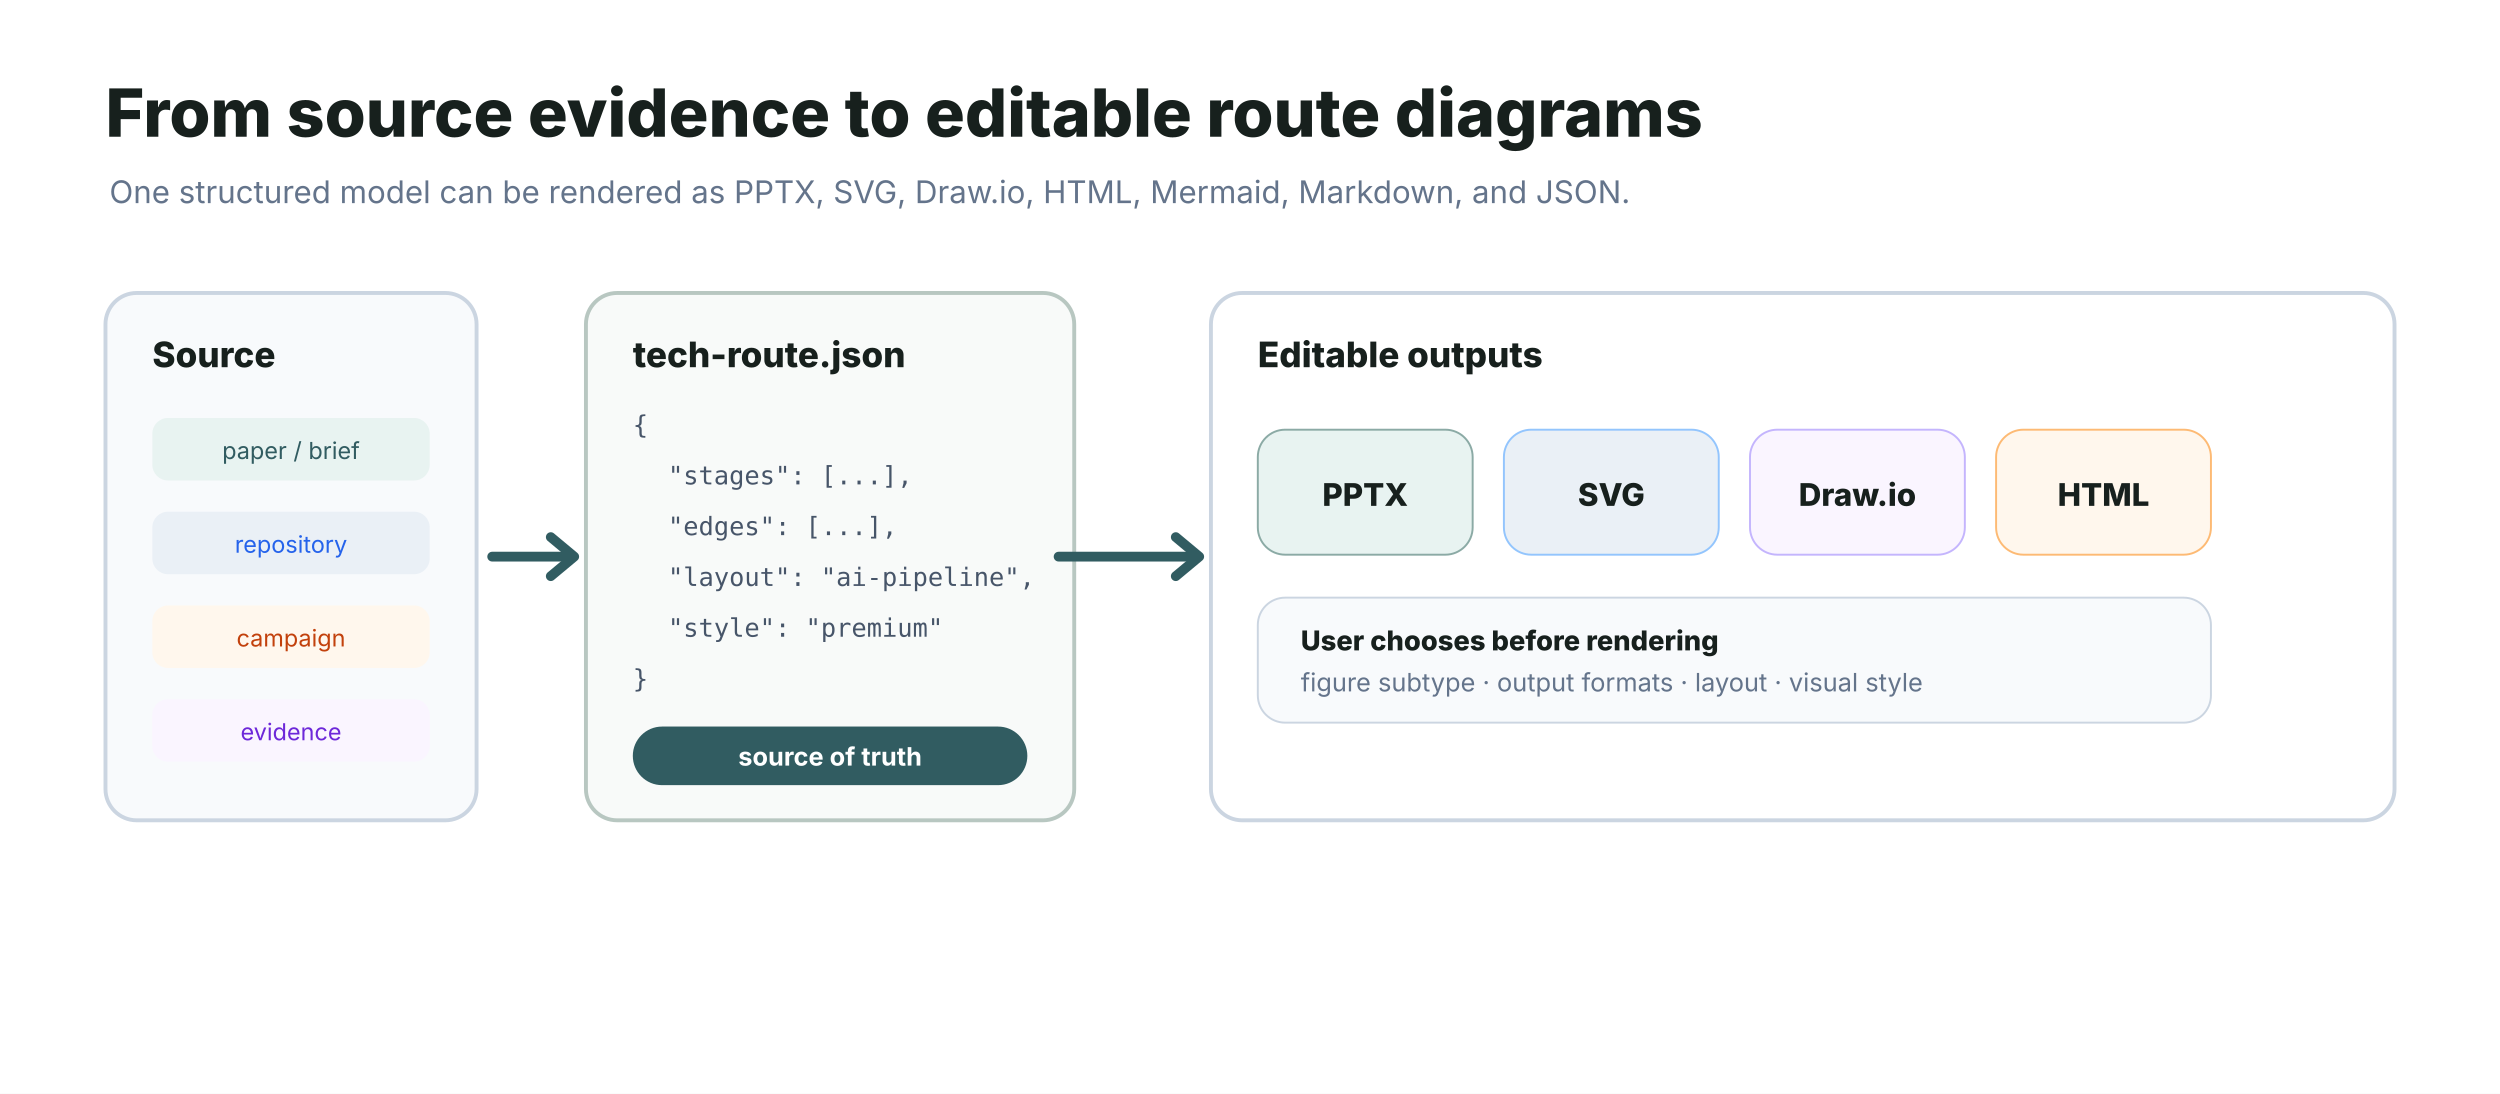
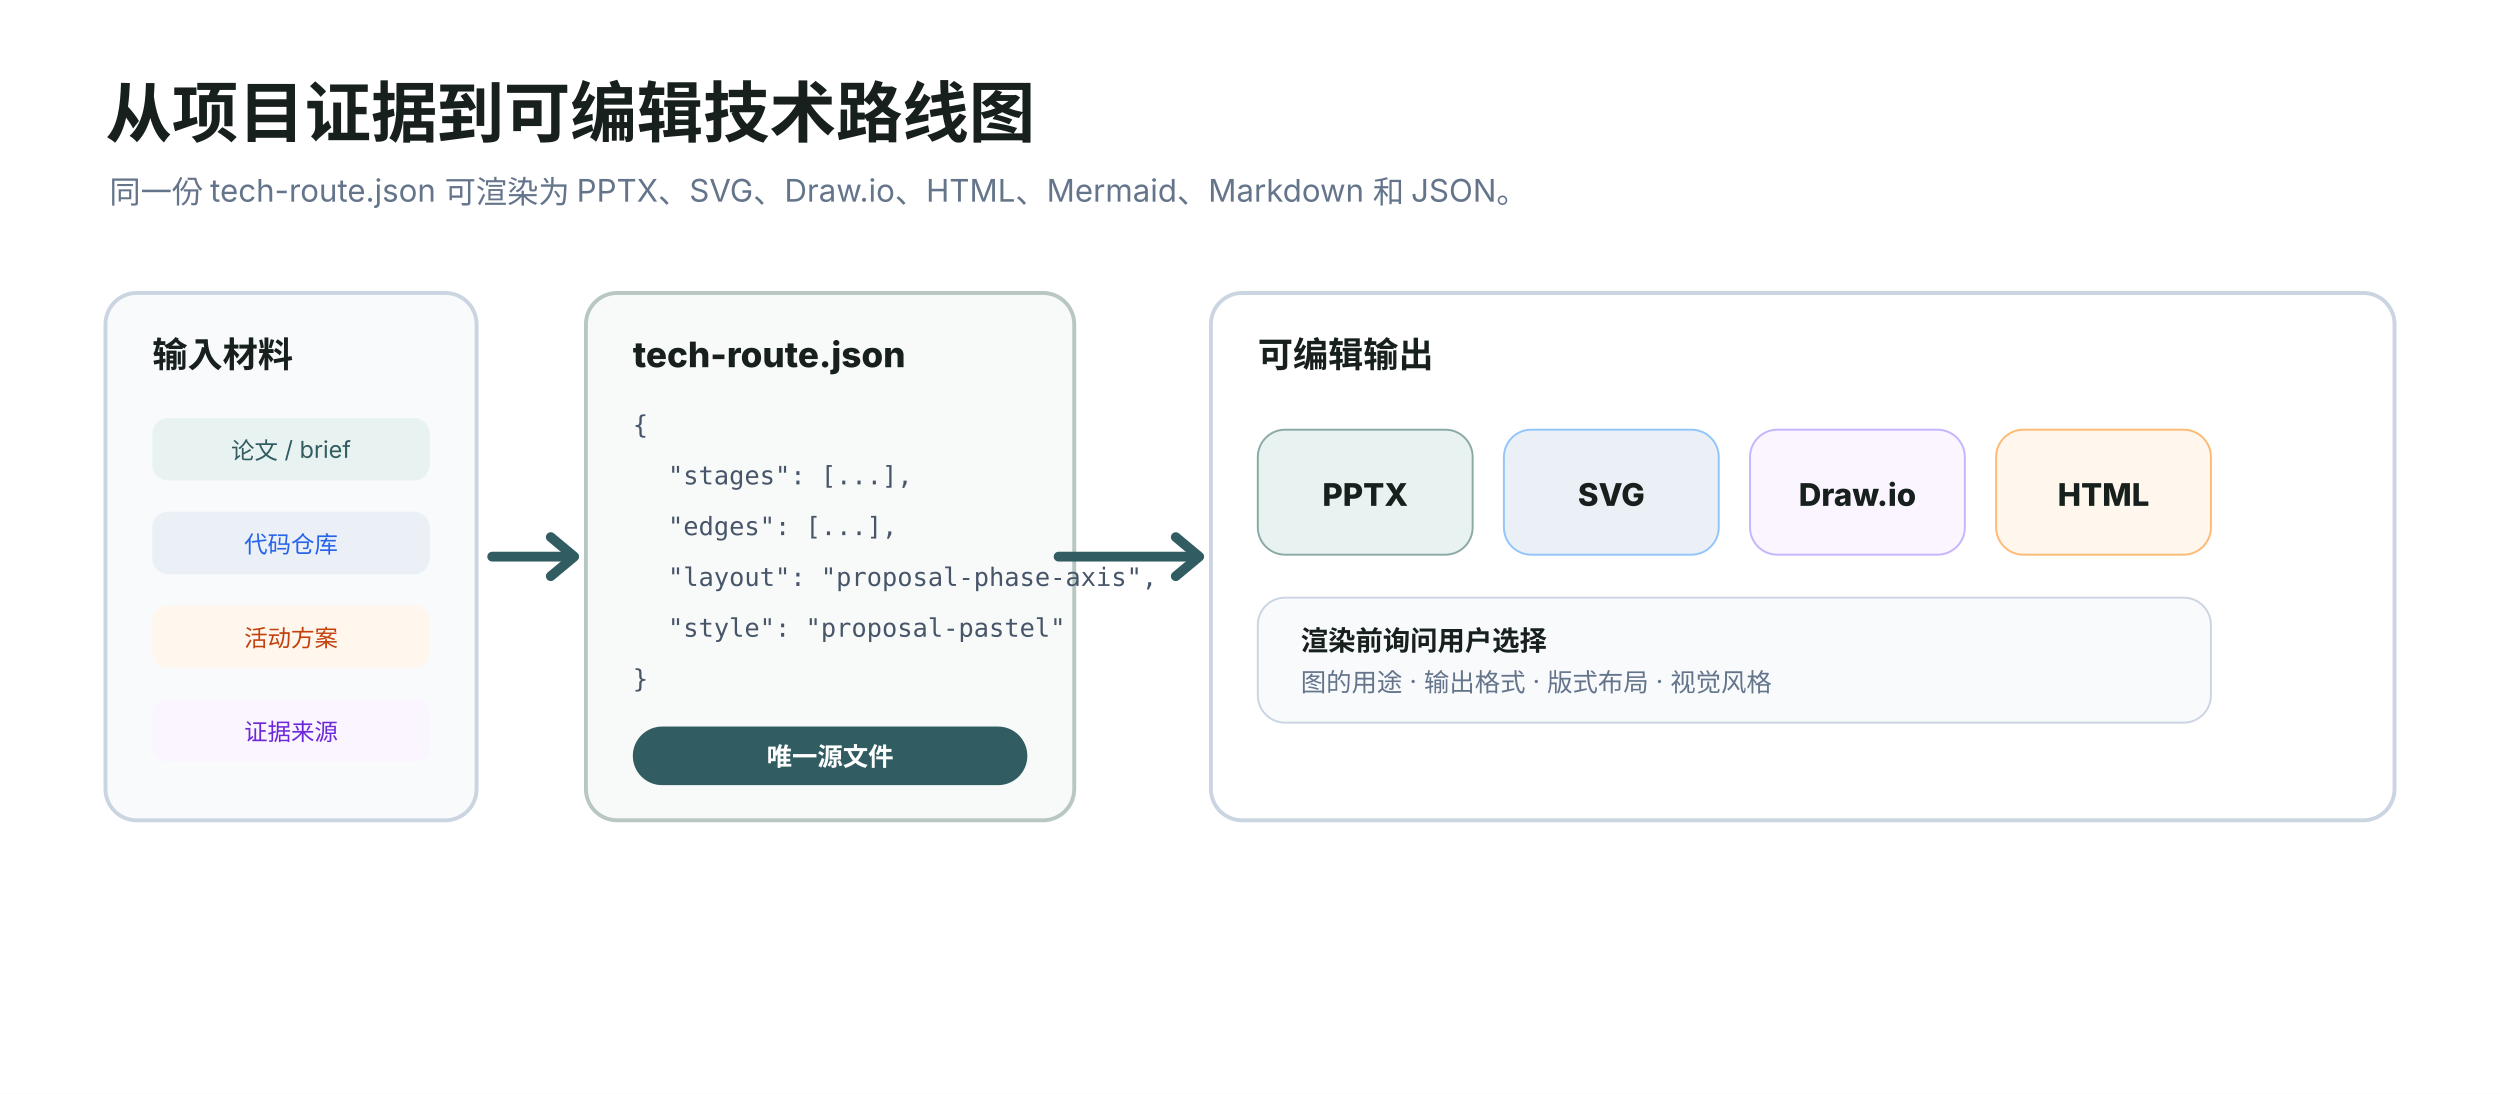
<svg xmlns="http://www.w3.org/2000/svg" width="1280" height="560" viewBox="0 0 1280 560" role="img" aria-label="tech-route-maker demo preview">
  <rect width="1280" height="560" fill="#FFFFFF" />
-   <text x="54" y="70" font-family="Inter, Segoe UI, Arial, sans-serif" font-size="34" font-weight="800" fill="#17201D">From source evidence to editable route diagrams</text>
-   <text x="56" y="104" font-family="Inter, Segoe UI, Arial, sans-serif" font-size="16" fill="#64748B">One structured model can be rendered as PPTX, SVG, Draw.io, HTML, Mermaid, Markdown, and JSON.</text>
+   <text x="54" y="70" font-family="Inter, Segoe UI, Arial, sans-serif" font-size="34" font-weight="800" fill="#17201D">从项目证据到可编辑技术路线图</text>
+   <text x="56" y="104" font-family="Inter, Segoe UI, Arial, sans-serif" font-size="16" fill="#64748B">同一份 tech-route.json 可渲染为 PPTX、SVG、Draw.io、HTML、Mermaid、Markdown 和 JSON。</text>
  <g transform="translate(54 150)">
    <rect width="190" height="270" rx="16" fill="#F8FAFC" stroke="#CBD5E1" stroke-width="2" />
-     <text x="24" y="38" font-family="Inter, Segoe UI, Arial, sans-serif" font-size="18" font-weight="800" fill="#17201D">Source</text>
+     <text x="24" y="38" font-family="Inter, Segoe UI, Arial, sans-serif" font-size="18" font-weight="800" fill="#17201D">输入材料</text>
    <rect x="24" y="64" width="142" height="32" rx="8" fill="#E8F3F1" />
-     <text x="95" y="85" text-anchor="middle" font-family="Inter, Segoe UI, Arial, sans-serif" font-size="12" fill="#315C61">paper / brief</text>
+     <text x="95" y="85" text-anchor="middle" font-family="Inter, Segoe UI, Arial, sans-serif" font-size="12" fill="#315C61">论文 / brief</text>
    <rect x="24" y="112" width="142" height="32" rx="8" fill="#EAF0F6" />
-     <text x="95" y="133" text-anchor="middle" font-family="Inter, Segoe UI, Arial, sans-serif" font-size="12" fill="#2563EB">repository</text>
+     <text x="95" y="133" text-anchor="middle" font-family="Inter, Segoe UI, Arial, sans-serif" font-size="12" fill="#2563EB">代码仓库</text>
    <rect x="24" y="160" width="142" height="32" rx="8" fill="#FFF7ED" />
-     <text x="95" y="181" text-anchor="middle" font-family="Inter, Segoe UI, Arial, sans-serif" font-size="12" fill="#C2410C">campaign</text>
+     <text x="95" y="181" text-anchor="middle" font-family="Inter, Segoe UI, Arial, sans-serif" font-size="12" fill="#C2410C">活动方案</text>
    <rect x="24" y="208" width="142" height="32" rx="8" fill="#FAF5FF" />
-     <text x="95" y="229" text-anchor="middle" font-family="Inter, Segoe UI, Arial, sans-serif" font-size="12" fill="#6D28D9">evidence</text>
+     <text x="95" y="229" text-anchor="middle" font-family="Inter, Segoe UI, Arial, sans-serif" font-size="12" fill="#6D28D9">证据来源</text>
  </g>
  <g transform="translate(300 150)">
    <rect width="250" height="270" rx="16" fill="#F8FAF9" stroke="#B8C7C1" stroke-width="2" />
    <text x="24" y="38" font-family="Inter, Segoe UI, Arial, sans-serif" font-size="18" font-weight="800" fill="#17201D">tech-route.json</text>
    <text x="24" y="72" font-family="Consolas, monospace" font-size="13" fill="#475569">{</text>
    <text x="42" y="98" font-family="Consolas, monospace" font-size="13" fill="#475569">"stages": [...],</text>
    <text x="42" y="124" font-family="Consolas, monospace" font-size="13" fill="#475569">"edges": [...],</text>
-     <text x="42" y="150" font-family="Consolas, monospace" font-size="13" fill="#475569">"layout": "ai-pipeline",</text>
-     <text x="42" y="176" font-family="Consolas, monospace" font-size="13" fill="#475569">"style": "premium"</text>
+     <text x="42" y="150" font-family="Consolas, monospace" font-size="13" fill="#475569">"layout": "proposal-phase-axis",</text>
+     <text x="42" y="176" font-family="Consolas, monospace" font-size="13" fill="#475569">"style": "proposal-pastel"</text>
    <text x="24" y="202" font-family="Consolas, monospace" font-size="13" fill="#475569">}</text>
    <rect x="24" y="222" width="202" height="30" rx="15" fill="#315C61" />
-     <text x="125" y="242" text-anchor="middle" font-family="Inter, Segoe UI, Arial, sans-serif" font-size="13" font-weight="700" fill="#FFFFFF">source of truth</text>
+     <text x="125" y="242" text-anchor="middle" font-family="Inter, Segoe UI, Arial, sans-serif" font-size="13" font-weight="700" fill="#FFFFFF">唯一源文件</text>
  </g>
  <g transform="translate(620 150)">
    <rect width="606" height="270" rx="16" fill="#FFFFFF" stroke="#CBD5E1" stroke-width="2" />
-     <text x="24" y="38" font-family="Inter, Segoe UI, Arial, sans-serif" font-size="18" font-weight="800" fill="#17201D">Editable outputs</text>
+     <text x="24" y="38" font-family="Inter, Segoe UI, Arial, sans-serif" font-size="18" font-weight="800" fill="#17201D">可编辑输出</text>
    <g transform="translate(24 70)">
      <rect width="110" height="64" rx="14" fill="#E8F3F1" stroke="#8BAAA5" />
      <text x="55" y="39" text-anchor="middle" font-family="Inter, Segoe UI, Arial, sans-serif" font-size="16" font-weight="800" fill="#17201D">PPTX</text>
      <rect x="126" width="110" height="64" rx="14" fill="#EAF0F6" stroke="#93C5FD" />
      <text x="181" y="39" text-anchor="middle" font-family="Inter, Segoe UI, Arial, sans-serif" font-size="16" font-weight="800" fill="#17201D">SVG</text>
      <rect x="252" width="110" height="64" rx="14" fill="#FAF5FF" stroke="#C4B5FD" />
      <text x="307" y="39" text-anchor="middle" font-family="Inter, Segoe UI, Arial, sans-serif" font-size="16" font-weight="800" fill="#17201D">Draw.io</text>
      <rect x="378" width="110" height="64" rx="14" fill="#FFF7ED" stroke="#FDBA74" />
      <text x="433" y="39" text-anchor="middle" font-family="Inter, Segoe UI, Arial, sans-serif" font-size="16" font-weight="800" fill="#17201D">HTML</text>
    </g>
    <g transform="translate(24 156)">
      <rect width="488" height="64" rx="14" fill="#F8FAFC" stroke="#CBD5E1" />
-       <text x="22" y="27" font-family="Inter, Segoe UI, Arial, sans-serif" font-size="14" font-weight="800" fill="#17201D">User chooses before rendering</text>
-       <text x="22" y="48" font-family="Inter, Segoe UI, Arial, sans-serif" font-size="13" fill="#64748B">figure subtype · output formats · layout · visual style</text>
+       <text x="22" y="27" font-family="Inter, Segoe UI, Arial, sans-serif" font-size="14" font-weight="800" fill="#17201D">渲染前询问用户选择</text>
+       <rect x="18" y="34" width="448" height="22" rx="0" fill="#F8FAFC" />
+       <text x="22" y="48" font-family="Inter, Segoe UI, Arial, sans-serif" font-size="13" fill="#64748B">图的用途 · 输出格式 · 版式布局 · 视觉风格</text>
    </g>
  </g>
  <path d="M252 285 H292" stroke="#315C61" stroke-width="5" stroke-linecap="round" />
  <path d="M542 285 H612" stroke="#315C61" stroke-width="5" stroke-linecap="round" />
  <path d="M282 275 L294 285 L282 295" fill="none" stroke="#315C61" stroke-width="5" stroke-linecap="round" stroke-linejoin="round" />
  <path d="M602 275 L614 285 L602 295" fill="none" stroke="#315C61" stroke-width="5" stroke-linecap="round" stroke-linejoin="round" />
</svg>
